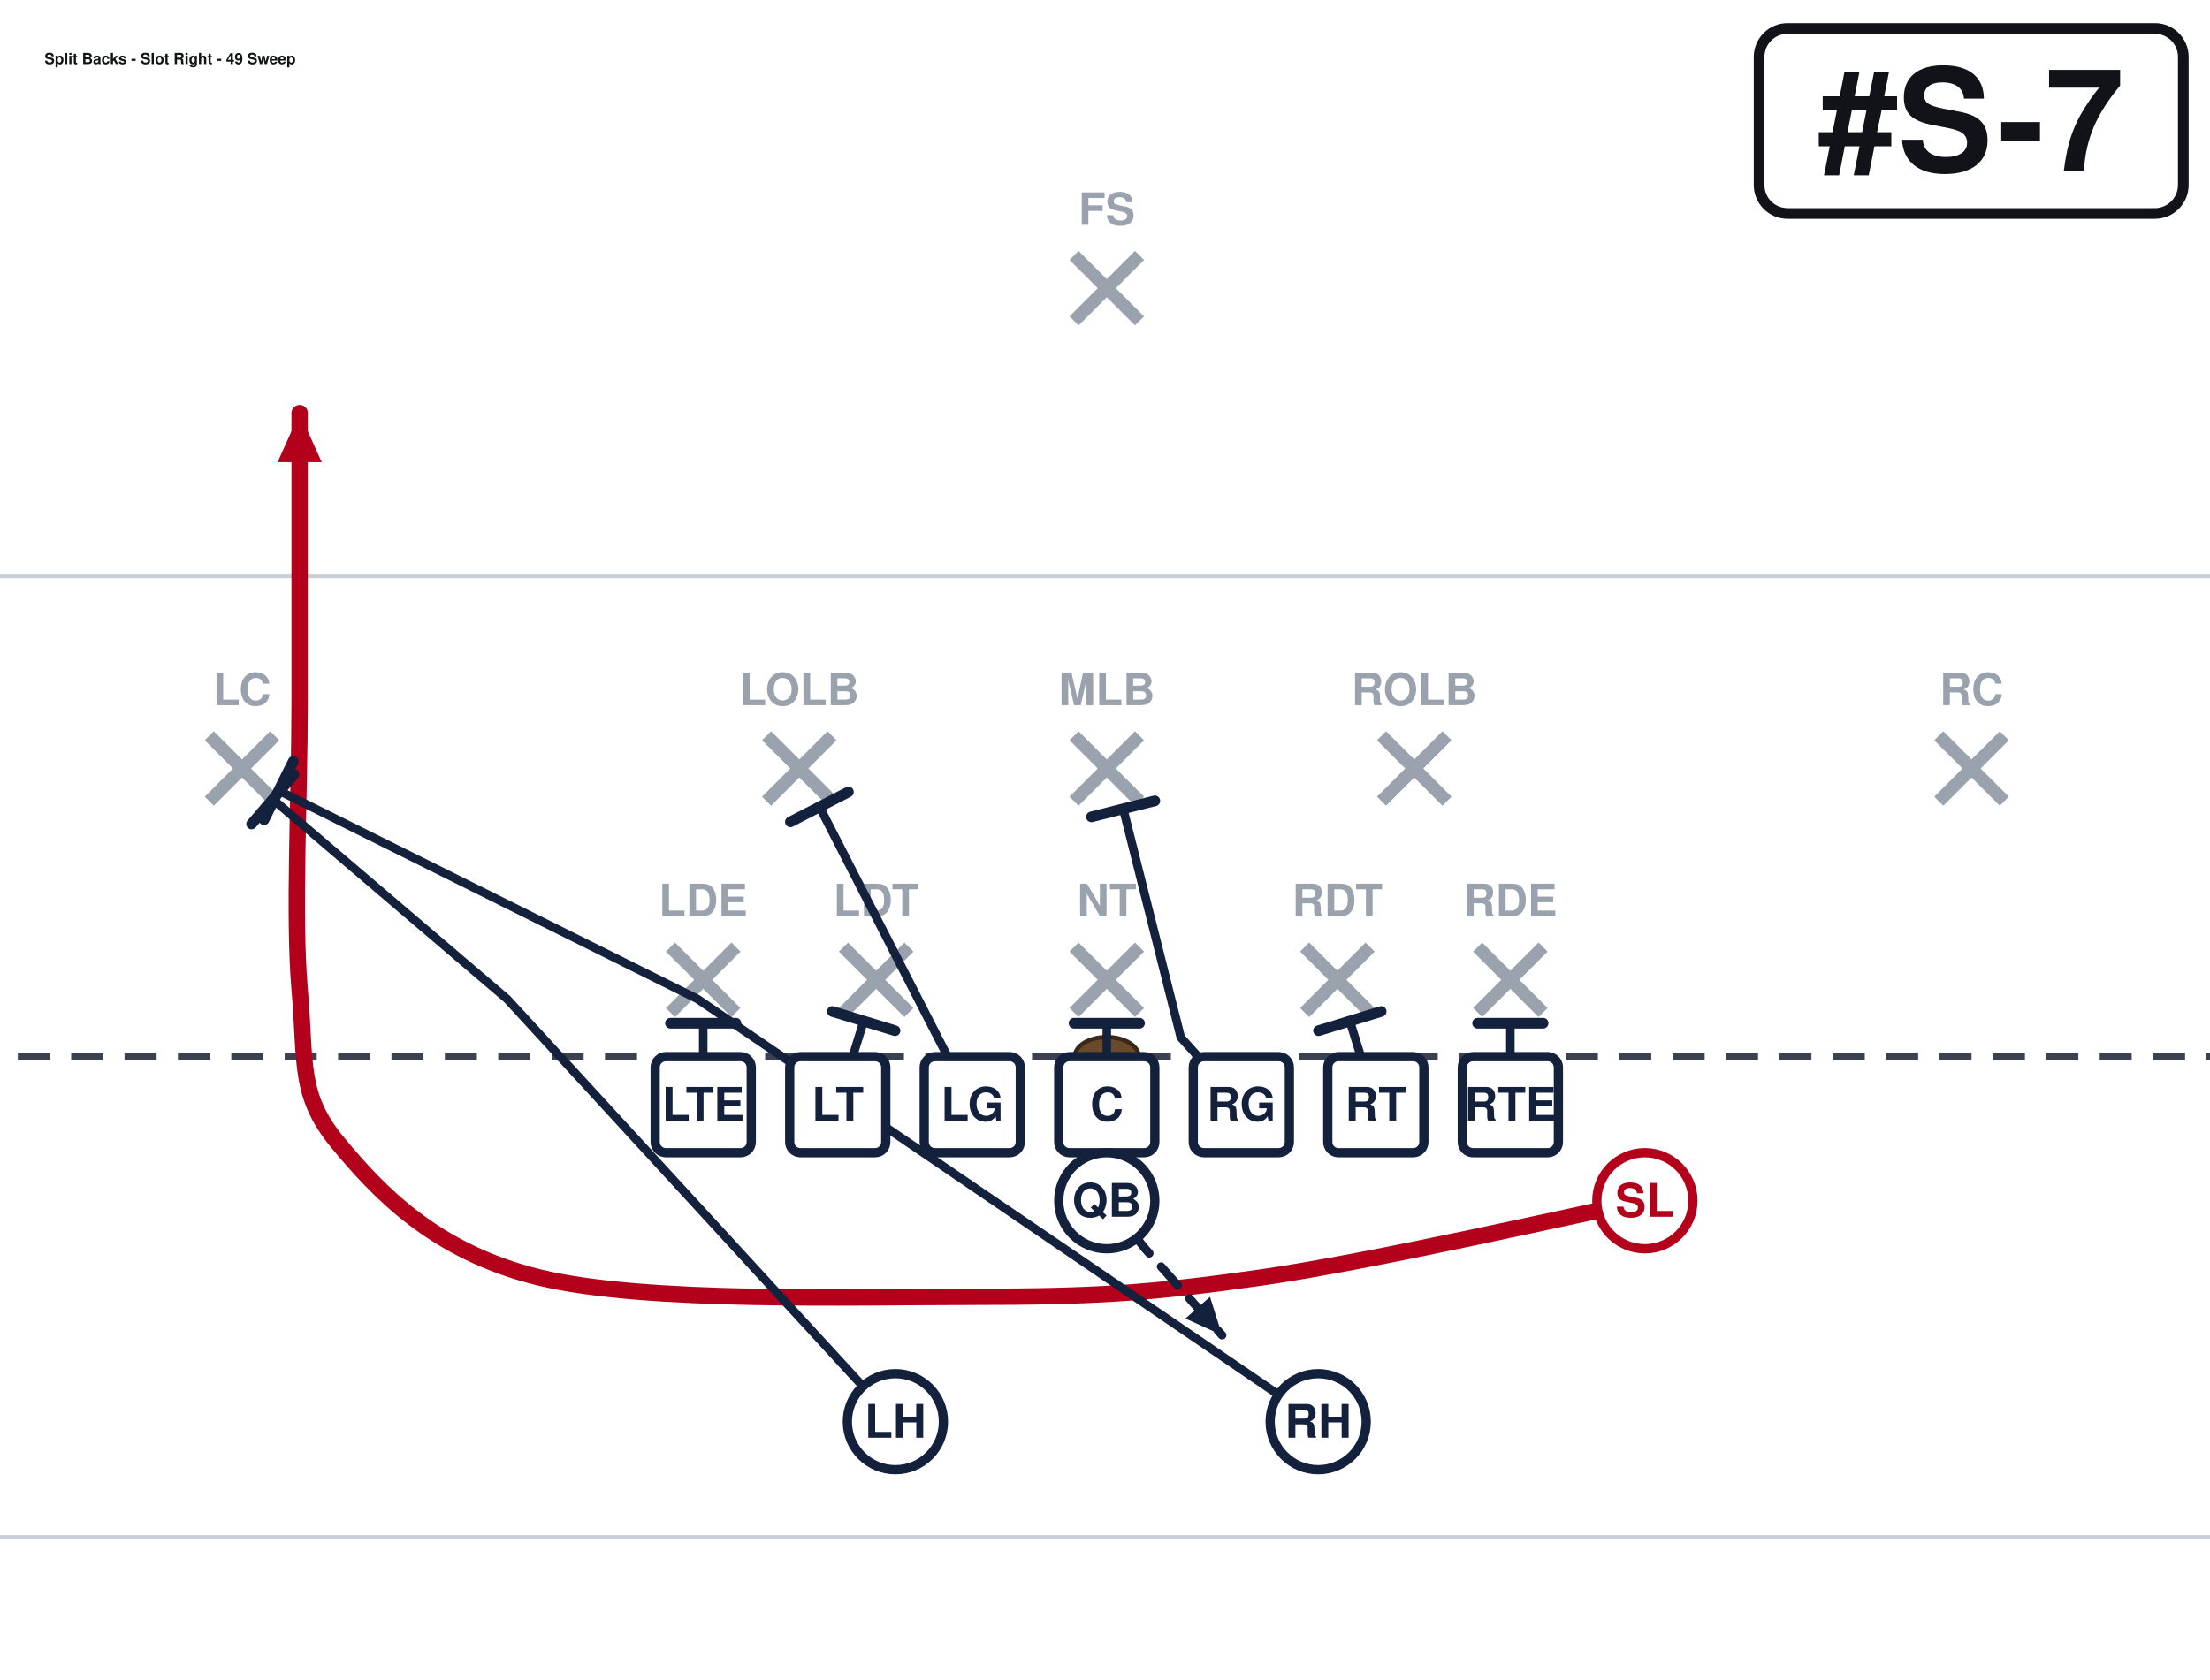
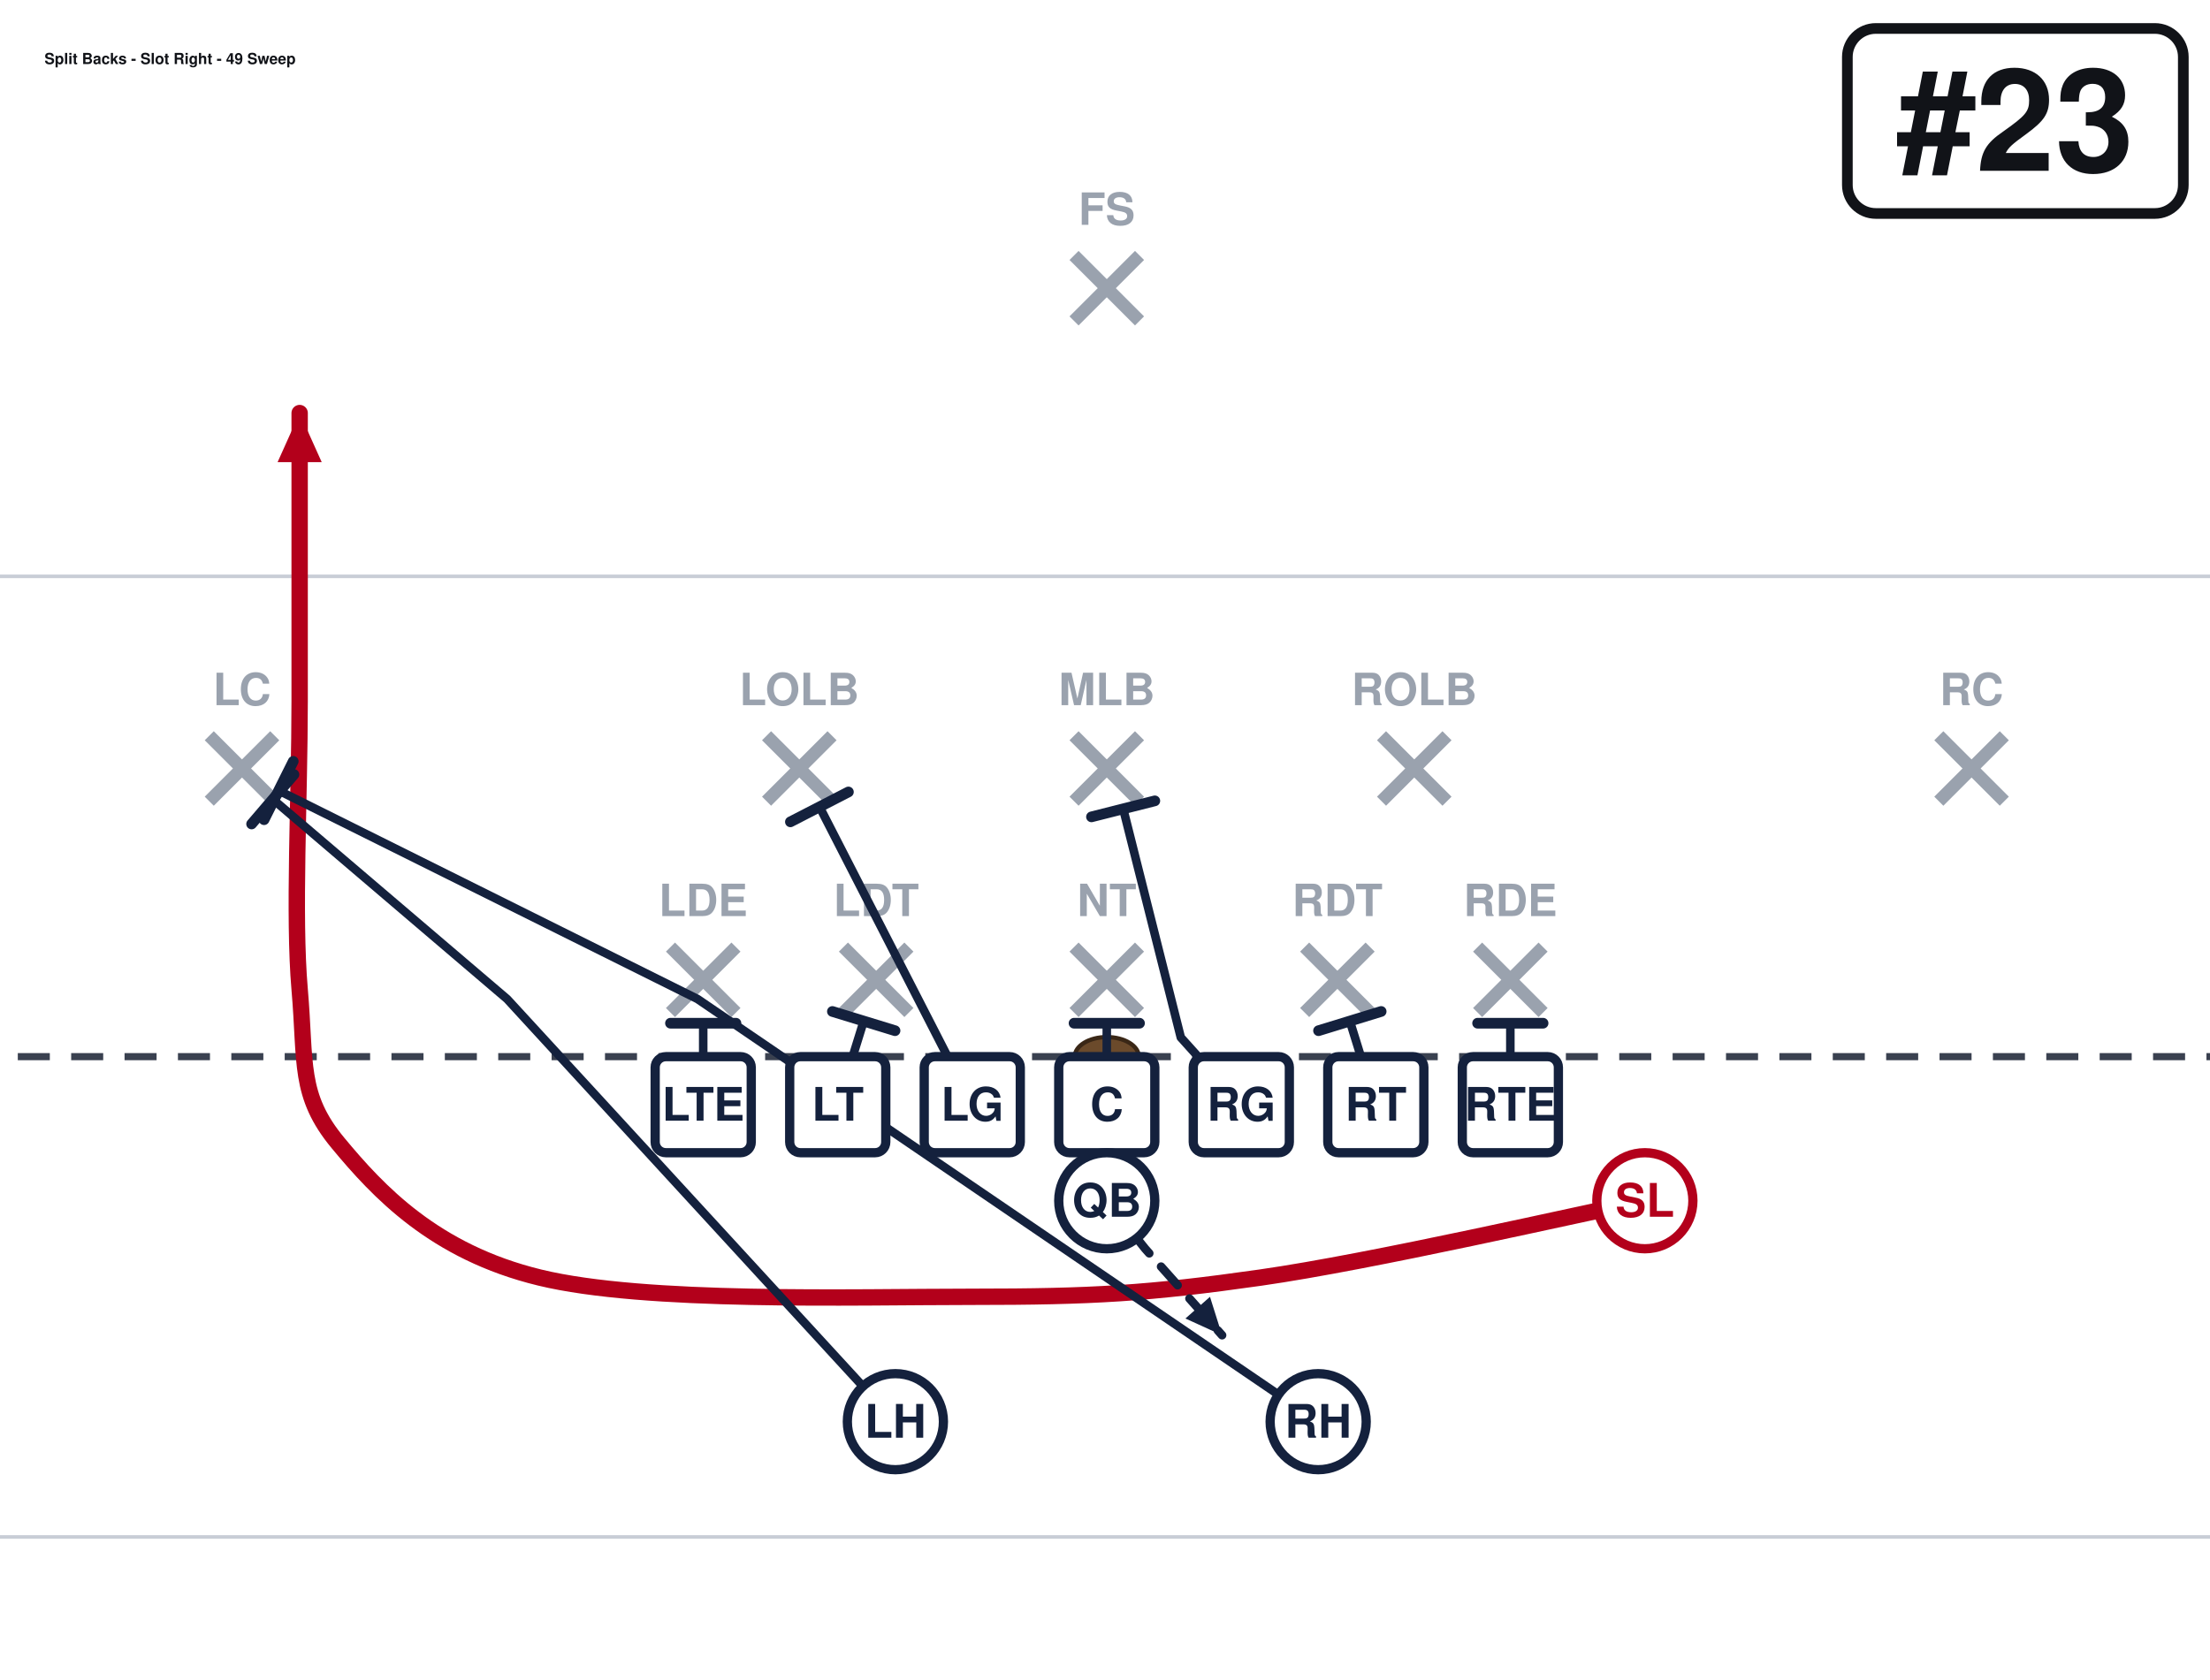
<svg xmlns="http://www.w3.org/2000/svg" width="621" height="472" viewBox="40 27 621 472" font-family="Segoe UI, Helvetica, Arial, sans-serif" role="img">
  <rect x="0" y="0" width="702" height="513" fill="#ffffff" />
  <line x1="0" y1="459.0" x2="702" y2="459.0" stroke="#c8cdd6" stroke-width="1" />
  <line x1="0" y1="189.0" x2="702" y2="189.0" stroke="#c8cdd6" stroke-width="1" />
  <line x1="0" y1="324.0" x2="702" y2="324.0" stroke="#3a4150" stroke-width="2" stroke-dasharray="9 6" />
  <ellipse cx="351.0" cy="324.0" rx="9" ry="5.5" fill="#6b4a2b" stroke="#3a2716" stroke-width="1.2" />
  <line x1="228.4" y1="293.2" x2="246.8" y2="311.6" stroke="#9aa2ae" stroke-width="3.6" />
  <line x1="246.8" y1="293.2" x2="228.4" y2="311.6" stroke="#9aa2ae" stroke-width="3.6" />
  <text x="237.6" y="284.5" text-anchor="middle" font-size="12.5" fill="#9aa2ae" font-weight="600">LDE</text>
  <line x1="277.0" y1="293.2" x2="295.4" y2="311.6" stroke="#9aa2ae" stroke-width="3.6" />
  <line x1="295.4" y1="293.2" x2="277.0" y2="311.6" stroke="#9aa2ae" stroke-width="3.6" />
  <text x="286.2" y="284.5" text-anchor="middle" font-size="12.5" fill="#9aa2ae" font-weight="600">LDT</text>
  <line x1="341.8" y1="293.2" x2="360.2" y2="311.6" stroke="#9aa2ae" stroke-width="3.6" />
  <line x1="360.2" y1="293.2" x2="341.8" y2="311.6" stroke="#9aa2ae" stroke-width="3.6" />
  <text x="351.0" y="284.5" text-anchor="middle" font-size="12.5" fill="#9aa2ae" font-weight="600">NT</text>
  <line x1="406.6" y1="293.2" x2="425.0" y2="311.6" stroke="#9aa2ae" stroke-width="3.6" />
  <line x1="425.0" y1="293.2" x2="406.6" y2="311.6" stroke="#9aa2ae" stroke-width="3.6" />
  <text x="415.8" y="284.5" text-anchor="middle" font-size="12.5" fill="#9aa2ae" font-weight="600">RDT</text>
  <line x1="455.2" y1="293.2" x2="473.6" y2="311.6" stroke="#9aa2ae" stroke-width="3.6" />
  <line x1="473.6" y1="293.2" x2="455.2" y2="311.6" stroke="#9aa2ae" stroke-width="3.6" />
  <text x="464.4" y="284.5" text-anchor="middle" font-size="12.5" fill="#9aa2ae" font-weight="600">RDE</text>
  <line x1="255.4" y1="233.8" x2="273.8" y2="252.2" stroke="#9aa2ae" stroke-width="3.6" />
  <line x1="273.8" y1="233.8" x2="255.4" y2="252.2" stroke="#9aa2ae" stroke-width="3.6" />
  <text x="264.6" y="225.2" text-anchor="middle" font-size="12.5" fill="#9aa2ae" font-weight="600">LOLB</text>
  <line x1="341.8" y1="233.8" x2="360.2" y2="252.2" stroke="#9aa2ae" stroke-width="3.6" />
  <line x1="360.2" y1="233.8" x2="341.8" y2="252.2" stroke="#9aa2ae" stroke-width="3.6" />
  <text x="351.0" y="225.2" text-anchor="middle" font-size="12.5" fill="#9aa2ae" font-weight="600">MLB</text>
  <line x1="428.2" y1="233.8" x2="446.6" y2="252.2" stroke="#9aa2ae" stroke-width="3.6" />
  <line x1="446.6" y1="233.8" x2="428.2" y2="252.2" stroke="#9aa2ae" stroke-width="3.6" />
  <text x="437.4" y="225.2" text-anchor="middle" font-size="12.5" fill="#9aa2ae" font-weight="600">ROLB</text>
  <line x1="98.8" y1="233.8" x2="117.2" y2="252.2" stroke="#9aa2ae" stroke-width="3.6" />
  <line x1="117.2" y1="233.8" x2="98.8" y2="252.2" stroke="#9aa2ae" stroke-width="3.6" />
  <text x="108.0" y="225.2" text-anchor="middle" font-size="12.5" fill="#9aa2ae" font-weight="600">LC</text>
  <line x1="584.8" y1="233.8" x2="603.2" y2="252.2" stroke="#9aa2ae" stroke-width="3.6" />
  <line x1="603.2" y1="233.8" x2="584.8" y2="252.2" stroke="#9aa2ae" stroke-width="3.6" />
  <text x="594.0" y="225.2" text-anchor="middle" font-size="12.5" fill="#9aa2ae" font-weight="600">RC</text>
  <line x1="341.8" y1="98.8" x2="360.2" y2="117.2" stroke="#9aa2ae" stroke-width="3.6" />
  <line x1="360.2" y1="98.8" x2="341.8" y2="117.2" stroke="#9aa2ae" stroke-width="3.6" />
  <text x="351.0" y="90.2" text-anchor="middle" font-size="12.5" fill="#9aa2ae" font-weight="600">FS</text>
  <path d="M237.6,337.5 L237.6,314.6" fill="none" stroke="#14213d" stroke-width="2.4" stroke-linecap="round" stroke-linejoin="round" />
  <line x1="228.4" y1="314.6" x2="246.8" y2="314.6" stroke="#14213d" stroke-width="3.0" stroke-linecap="round" />
  <path d="M275.4,337.5 L282.7,314.0" fill="none" stroke="#14213d" stroke-width="2.4" stroke-linecap="round" stroke-linejoin="round" />
  <line x1="273.9" y1="311.3" x2="291.5" y2="316.7" stroke="#14213d" stroke-width="3.0" stroke-linecap="round" />
  <path d="M313.2,337.5 L270.3,253.8" fill="none" stroke="#14213d" stroke-width="2.4" stroke-linecap="round" stroke-linejoin="round" />
  <line x1="262.1" y1="258.0" x2="278.4" y2="249.6" stroke="#14213d" stroke-width="3.0" stroke-linecap="round" />
  <path d="M351.0,337.5 L351.0,314.6" fill="none" stroke="#14213d" stroke-width="2.4" stroke-linecap="round" stroke-linejoin="round" />
  <line x1="341.8" y1="314.6" x2="360.2" y2="314.6" stroke="#14213d" stroke-width="3.0" stroke-linecap="round" />
  <path d="M388.8,337.5 L371.8,318.6 L355.6,254.3" fill="none" stroke="#14213d" stroke-width="2.4" stroke-linecap="round" stroke-linejoin="round" />
  <line x1="346.7" y1="256.6" x2="364.5" y2="252.1" stroke="#14213d" stroke-width="3.0" stroke-linecap="round" />
  <path d="M426.6,337.5 L419.3,314.0" fill="none" stroke="#14213d" stroke-width="2.4" stroke-linecap="round" stroke-linejoin="round" />
  <line x1="410.5" y1="316.7" x2="428.1" y2="311.3" stroke="#14213d" stroke-width="3.0" stroke-linecap="round" />
  <path d="M464.4,337.5 L464.4,314.6" fill="none" stroke="#14213d" stroke-width="2.4" stroke-linecap="round" stroke-linejoin="round" />
  <line x1="455.2" y1="314.6" x2="473.6" y2="314.6" stroke="#14213d" stroke-width="3.0" stroke-linecap="round" />
  <path d="M502.2,364.5 C484.2,368.1 425.7,381.6 394.2,386.1 C362.7,390.6 346.9,391.5 313.2,391.5 C279.4,391.5 221.4,393.3 191.7,386.1 C162.0,378.9 146.2,361.8 135.0,348.3 C123.8,334.8 126.0,325.8 124.2,305.1 C122.4,284.4 124.2,251.1 124.2,224.1 C124.2,197.1 124.2,156.6 124.2,143.1" fill="none" stroke="#b3001b" stroke-width="4.6" stroke-linecap="round" stroke-linejoin="round" />
  <polygon points="124.2,143.1 130.4,156.9 118.0,156.9" fill="#b3001b" />
  <path d="M351.0,364.5 L361.8,378.0 L383.4,402.3" fill="none" stroke="#14213d" stroke-width="2.4" stroke-linecap="round" stroke-linejoin="round" stroke-dasharray="7 5" />
  <polygon points="383.4,402.3 373.1,397.6 380.0,391.5" fill="#14213d" />
  <path d="M291.6,426.6 L182.5,307.8 L116.6,251.6" fill="none" stroke="#14213d" stroke-width="2.4" stroke-linecap="round" stroke-linejoin="round" />
  <line x1="110.7" y1="258.6" x2="122.6" y2="244.7" stroke="#14213d" stroke-width="3.0" stroke-linecap="round" />
  <path d="M410.4,426.6 L236.0,307.8 L118.3,249.2" fill="none" stroke="#14213d" stroke-width="2.4" stroke-linecap="round" stroke-linejoin="round" />
  <line x1="114.2" y1="257.4" x2="122.4" y2="241.0" stroke="#14213d" stroke-width="3.0" stroke-linecap="round" />
  <rect x="224.1" y="324.0" width="27.0" height="27.0" rx="3" fill="#ffffff" stroke="#14213d" stroke-width="2.6" />
  <text x="237.6" y="342.0" text-anchor="middle" font-size="13" font-weight="700" fill="#14213d">LTE</text>
  <rect x="261.9" y="324.0" width="27.0" height="27.0" rx="3" fill="#ffffff" stroke="#14213d" stroke-width="2.6" />
  <text x="275.4" y="342.0" text-anchor="middle" font-size="13" font-weight="700" fill="#14213d">LT</text>
  <rect x="299.7" y="324.0" width="27.0" height="27.0" rx="3" fill="#ffffff" stroke="#14213d" stroke-width="2.6" />
  <text x="313.2" y="342.0" text-anchor="middle" font-size="13" font-weight="700" fill="#14213d">LG</text>
  <rect x="337.5" y="324.0" width="27.0" height="27.0" rx="3" fill="#ffffff" stroke="#14213d" stroke-width="2.6" />
  <text x="351.0" y="342.0" text-anchor="middle" font-size="13" font-weight="700" fill="#14213d">C</text>
  <rect x="375.3" y="324.0" width="27.0" height="27.0" rx="3" fill="#ffffff" stroke="#14213d" stroke-width="2.6" />
  <text x="388.8" y="342.0" text-anchor="middle" font-size="13" font-weight="700" fill="#14213d">RG</text>
  <rect x="413.1" y="324.0" width="27.0" height="27.0" rx="3" fill="#ffffff" stroke="#14213d" stroke-width="2.6" />
  <text x="426.6" y="342.0" text-anchor="middle" font-size="13" font-weight="700" fill="#14213d">RT</text>
  <rect x="450.9" y="324.0" width="27.0" height="27.0" rx="3" fill="#ffffff" stroke="#14213d" stroke-width="2.6" />
  <text x="464.4" y="342.0" text-anchor="middle" font-size="13" font-weight="700" fill="#14213d">RTE</text>
  <circle cx="502.2" cy="364.5" r="13.5" fill="#ffffff" stroke="#b3001b" stroke-width="2.6" />
  <text x="502.2" y="369.0" text-anchor="middle" font-size="13" font-weight="700" fill="#b3001b">SL</text>
  <circle cx="351.0" cy="364.5" r="13.5" fill="#ffffff" stroke="#14213d" stroke-width="2.6" />
  <text x="351.0" y="369.0" text-anchor="middle" font-size="13" font-weight="700" fill="#14213d">QB</text>
  <circle cx="291.6" cy="426.6" r="13.5" fill="#ffffff" stroke="#14213d" stroke-width="2.6" />
  <text x="291.6" y="431.1" text-anchor="middle" font-size="13" font-weight="700" fill="#14213d">LH</text>
  <circle cx="410.4" cy="426.6" r="13.5" fill="#ffffff" stroke="#14213d" stroke-width="2.6" />
  <text x="410.4" y="431.1" text-anchor="middle" font-size="13" font-weight="700" fill="#14213d">RH</text>
-   <rect x="534.3" y="35.0" width="119.2" height="52.0" rx="8" fill="#ffffff" stroke="#111318" stroke-width="3" />
-   <text x="593.9" y="75.0" text-anchor="middle" font-size="40" font-weight="800" fill="#111318">#S-7</text>
+   <rect x="559.1" y="35.0" width="94.4" height="52.0" rx="8" fill="#ffffff" stroke="#111318" stroke-width="3" />
+   <text x="606.3" y="75.0" text-anchor="middle" font-size="40" font-weight="800" fill="#111318">#23</text>
  <text x="52.5" y="45.0" font-size="4.3" font-weight="700" fill="#111318">Split Backs - Slot Right - 49 Sweep</text>
</svg>
